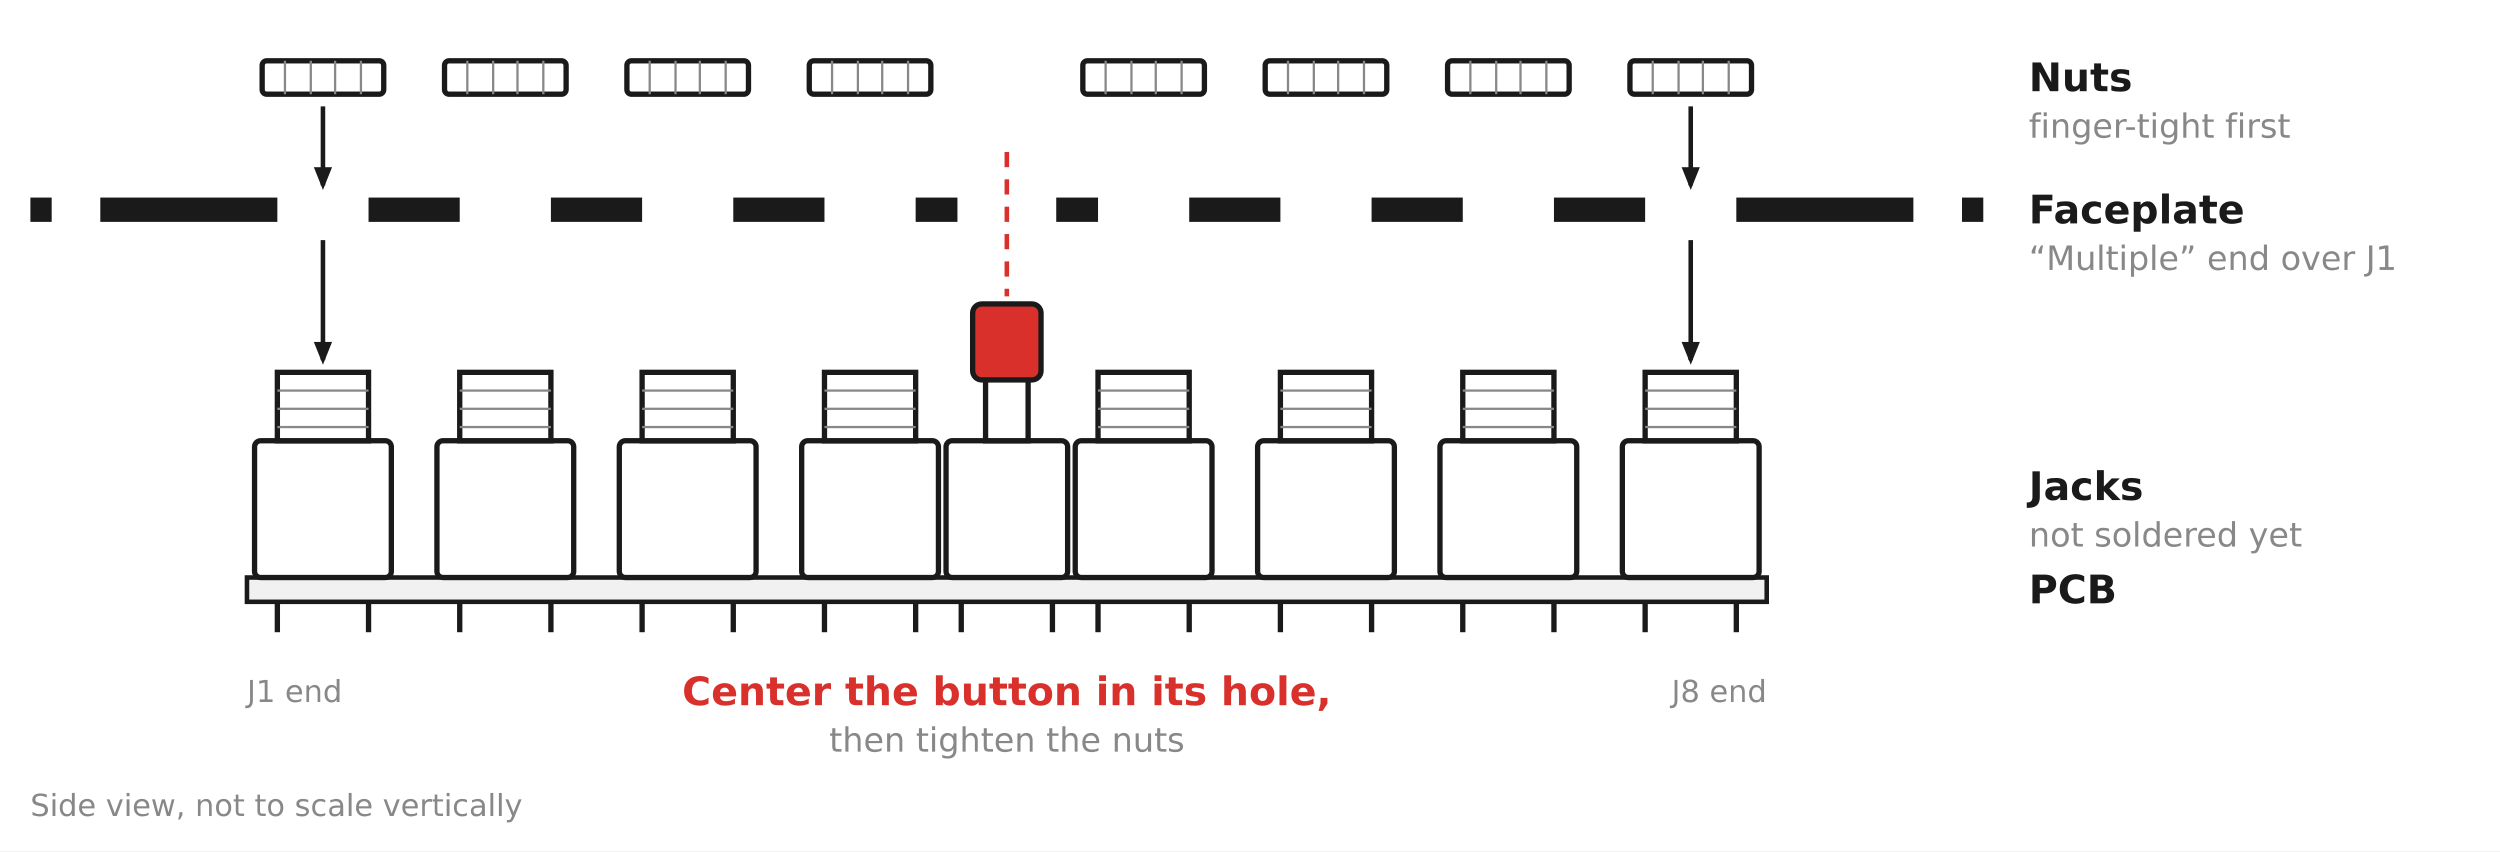
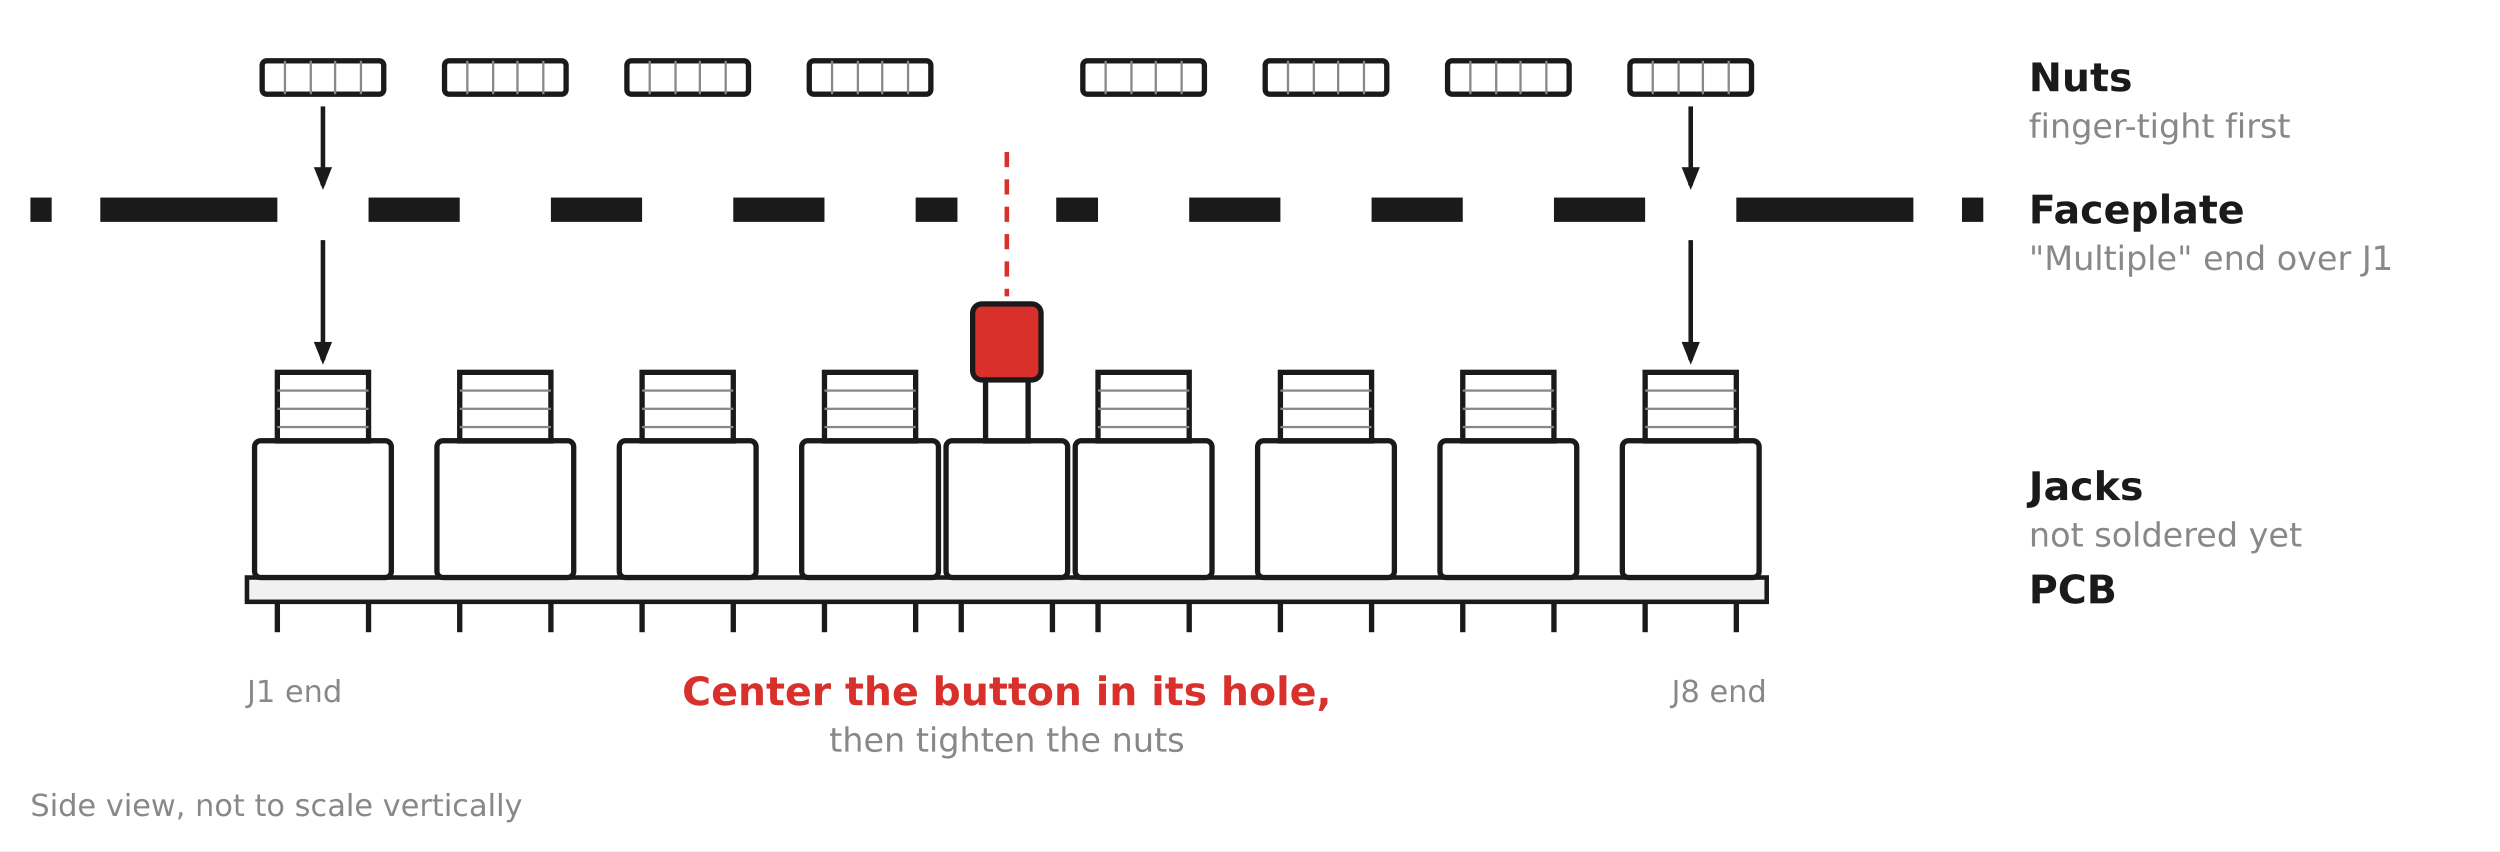
<svg xmlns="http://www.w3.org/2000/svg" viewBox="-0.25 22 164.5 56" width="658" height="224">
  <rect x="-0.25" y="22" width="164.5" height="56" fill="#fff" />
  <defs>
    <marker id="arr" viewBox="0 0 10 10" refX="8" refY="5" markerWidth="5" markerHeight="5" orient="auto-start-reverse">
      <path d="M0 1 L10 5 L0 9 z" fill="#1a1a1a" />
    </marker>
  </defs>
  <rect x="16.0" y="60" width="100.0" height="1.6" fill="#f1f1f1" stroke="#1a1a1a" stroke-width="0.3" />
  <rect x="16.5" y="51" width="9" height="9" rx="0.4" fill="#fff" stroke="#1a1a1a" stroke-width="0.35" />
  <rect x="18.0" y="46.5" width="6" height="4.5" fill="#fff" stroke="#1a1a1a" stroke-width="0.35" />
  <line x1="18.0" y1="47.7" x2="24.0" y2="47.7" stroke="#888" stroke-width="0.15" />
  <line x1="18.0" y1="48.9" x2="24.0" y2="48.9" stroke="#888" stroke-width="0.15" />
  <line x1="18.0" y1="50.1" x2="24.0" y2="50.1" stroke="#888" stroke-width="0.15" />
  <line x1="18.0" y1="61.6" x2="18.0" y2="63.6" stroke="#1a1a1a" stroke-width="0.35" />
  <line x1="24.0" y1="61.6" x2="24.0" y2="63.6" stroke="#1a1a1a" stroke-width="0.35" />
  <rect x="28.5" y="51" width="9" height="9" rx="0.4" fill="#fff" stroke="#1a1a1a" stroke-width="0.35" />
  <rect x="30.0" y="46.5" width="6" height="4.5" fill="#fff" stroke="#1a1a1a" stroke-width="0.35" />
  <line x1="30.0" y1="47.7" x2="36.0" y2="47.7" stroke="#888" stroke-width="0.15" />
  <line x1="30.0" y1="48.9" x2="36.0" y2="48.9" stroke="#888" stroke-width="0.15" />
  <line x1="30.0" y1="50.1" x2="36.0" y2="50.1" stroke="#888" stroke-width="0.15" />
  <line x1="30.0" y1="61.6" x2="30.0" y2="63.6" stroke="#1a1a1a" stroke-width="0.35" />
  <line x1="36.0" y1="61.6" x2="36.0" y2="63.6" stroke="#1a1a1a" stroke-width="0.35" />
  <rect x="40.5" y="51" width="9" height="9" rx="0.4" fill="#fff" stroke="#1a1a1a" stroke-width="0.35" />
  <rect x="42.0" y="46.5" width="6" height="4.5" fill="#fff" stroke="#1a1a1a" stroke-width="0.35" />
  <line x1="42.0" y1="47.7" x2="48.0" y2="47.7" stroke="#888" stroke-width="0.15" />
  <line x1="42.0" y1="48.9" x2="48.0" y2="48.9" stroke="#888" stroke-width="0.15" />
  <line x1="42.0" y1="50.1" x2="48.0" y2="50.1" stroke="#888" stroke-width="0.15" />
  <line x1="42.0" y1="61.6" x2="42.0" y2="63.6" stroke="#1a1a1a" stroke-width="0.35" />
  <line x1="48.0" y1="61.6" x2="48.0" y2="63.6" stroke="#1a1a1a" stroke-width="0.35" />
  <rect x="52.5" y="51" width="9" height="9" rx="0.4" fill="#fff" stroke="#1a1a1a" stroke-width="0.35" />
  <rect x="54.0" y="46.5" width="6" height="4.5" fill="#fff" stroke="#1a1a1a" stroke-width="0.35" />
  <line x1="54.0" y1="47.7" x2="60.0" y2="47.7" stroke="#888" stroke-width="0.15" />
  <line x1="54.0" y1="48.9" x2="60.0" y2="48.9" stroke="#888" stroke-width="0.15" />
  <line x1="54.0" y1="50.1" x2="60.0" y2="50.1" stroke="#888" stroke-width="0.15" />
  <line x1="54.0" y1="61.6" x2="54.0" y2="63.6" stroke="#1a1a1a" stroke-width="0.35" />
  <line x1="60.0" y1="61.6" x2="60.0" y2="63.6" stroke="#1a1a1a" stroke-width="0.35" />
  <rect x="70.5" y="51" width="9" height="9" rx="0.4" fill="#fff" stroke="#1a1a1a" stroke-width="0.35" />
  <rect x="72.0" y="46.5" width="6" height="4.5" fill="#fff" stroke="#1a1a1a" stroke-width="0.35" />
  <line x1="72.0" y1="47.7" x2="78.0" y2="47.7" stroke="#888" stroke-width="0.15" />
  <line x1="72.0" y1="48.9" x2="78.0" y2="48.9" stroke="#888" stroke-width="0.15" />
  <line x1="72.0" y1="50.1" x2="78.0" y2="50.1" stroke="#888" stroke-width="0.15" />
  <line x1="72.0" y1="61.6" x2="72.0" y2="63.6" stroke="#1a1a1a" stroke-width="0.35" />
  <line x1="78.0" y1="61.6" x2="78.0" y2="63.6" stroke="#1a1a1a" stroke-width="0.35" />
  <rect x="82.5" y="51" width="9" height="9" rx="0.4" fill="#fff" stroke="#1a1a1a" stroke-width="0.35" />
  <rect x="84.0" y="46.5" width="6" height="4.5" fill="#fff" stroke="#1a1a1a" stroke-width="0.35" />
  <line x1="84.0" y1="47.7" x2="90.0" y2="47.7" stroke="#888" stroke-width="0.15" />
  <line x1="84.0" y1="48.9" x2="90.0" y2="48.9" stroke="#888" stroke-width="0.15" />
  <line x1="84.0" y1="50.1" x2="90.0" y2="50.1" stroke="#888" stroke-width="0.15" />
  <line x1="84.0" y1="61.6" x2="84.0" y2="63.6" stroke="#1a1a1a" stroke-width="0.35" />
  <line x1="90.0" y1="61.6" x2="90.0" y2="63.6" stroke="#1a1a1a" stroke-width="0.35" />
  <rect x="94.5" y="51" width="9" height="9" rx="0.4" fill="#fff" stroke="#1a1a1a" stroke-width="0.35" />
  <rect x="96.0" y="46.5" width="6" height="4.5" fill="#fff" stroke="#1a1a1a" stroke-width="0.35" />
  <line x1="96.0" y1="47.7" x2="102.0" y2="47.7" stroke="#888" stroke-width="0.15" />
  <line x1="96.0" y1="48.9" x2="102.0" y2="48.9" stroke="#888" stroke-width="0.15" />
  <line x1="96.0" y1="50.1" x2="102.0" y2="50.1" stroke="#888" stroke-width="0.15" />
  <line x1="96.0" y1="61.6" x2="96.0" y2="63.6" stroke="#1a1a1a" stroke-width="0.35" />
  <line x1="102.0" y1="61.6" x2="102.0" y2="63.6" stroke="#1a1a1a" stroke-width="0.35" />
  <rect x="106.5" y="51" width="9" height="9" rx="0.4" fill="#fff" stroke="#1a1a1a" stroke-width="0.35" />
  <rect x="108.0" y="46.5" width="6" height="4.5" fill="#fff" stroke="#1a1a1a" stroke-width="0.35" />
  <line x1="108.0" y1="47.7" x2="114.0" y2="47.7" stroke="#888" stroke-width="0.15" />
  <line x1="108.0" y1="48.9" x2="114.0" y2="48.9" stroke="#888" stroke-width="0.15" />
  <line x1="108.0" y1="50.1" x2="114.0" y2="50.1" stroke="#888" stroke-width="0.15" />
  <line x1="108.0" y1="61.6" x2="108.0" y2="63.6" stroke="#1a1a1a" stroke-width="0.35" />
  <line x1="114.0" y1="61.6" x2="114.0" y2="63.6" stroke="#1a1a1a" stroke-width="0.35" />
  <rect x="62.0" y="51" width="8" height="9" rx="0.4" fill="#fff" stroke="#1a1a1a" stroke-width="0.35" />
  <rect x="64.6" y="46" width="2.8" height="5" fill="#fff" stroke="#1a1a1a" stroke-width="0.35" />
  <rect x="63.75" y="42" width="4.5" height="5" rx="0.6" fill="#d9302c" stroke="#1a1a1a" stroke-width="0.35" />
  <line x1="63.0" y1="61.6" x2="63.0" y2="63.6" stroke="#1a1a1a" stroke-width="0.35" />
  <line x1="69.0" y1="61.6" x2="69.0" y2="63.6" stroke="#1a1a1a" stroke-width="0.35" />
  <rect x="1.75" y="35" width="1.40" height="1.6" fill="#1a1a1a" />
  <rect x="6.35" y="35" width="11.65" height="1.6" fill="#1a1a1a" />
  <rect x="24.00" y="35" width="6.00" height="1.6" fill="#1a1a1a" />
  <rect x="36.00" y="35" width="6.00" height="1.6" fill="#1a1a1a" />
  <rect x="48.00" y="35" width="6.00" height="1.6" fill="#1a1a1a" />
  <rect x="60.00" y="35" width="2.75" height="1.6" fill="#1a1a1a" />
  <rect x="69.25" y="35" width="2.75" height="1.6" fill="#1a1a1a" />
  <rect x="78.00" y="35" width="6.00" height="1.6" fill="#1a1a1a" />
  <rect x="90.00" y="35" width="6.00" height="1.6" fill="#1a1a1a" />
  <rect x="102.00" y="35" width="6.00" height="1.6" fill="#1a1a1a" />
  <rect x="114.00" y="35" width="11.65" height="1.6" fill="#1a1a1a" />
  <rect x="128.85" y="35" width="1.40" height="1.6" fill="#1a1a1a" />
  <rect x="17.0" y="26" width="8" height="2.2" rx="0.3" fill="#fff" stroke="#1a1a1a" stroke-width="0.35" />
  <line x1="18.5" y1="26" x2="18.5" y2="28.2" stroke="#888" stroke-width="0.15" />
  <line x1="20.2" y1="26" x2="20.2" y2="28.2" stroke="#888" stroke-width="0.15" />
  <line x1="21.8" y1="26" x2="21.8" y2="28.2" stroke="#888" stroke-width="0.15" />
  <line x1="23.5" y1="26" x2="23.5" y2="28.2" stroke="#888" stroke-width="0.15" />
  <rect x="29.0" y="26" width="8" height="2.2" rx="0.3" fill="#fff" stroke="#1a1a1a" stroke-width="0.35" />
  <line x1="30.5" y1="26" x2="30.5" y2="28.2" stroke="#888" stroke-width="0.15" />
  <line x1="32.2" y1="26" x2="32.2" y2="28.2" stroke="#888" stroke-width="0.15" />
  <line x1="33.8" y1="26" x2="33.8" y2="28.2" stroke="#888" stroke-width="0.15" />
  <line x1="35.5" y1="26" x2="35.5" y2="28.2" stroke="#888" stroke-width="0.15" />
  <rect x="41.0" y="26" width="8" height="2.2" rx="0.3" fill="#fff" stroke="#1a1a1a" stroke-width="0.35" />
  <line x1="42.5" y1="26" x2="42.5" y2="28.2" stroke="#888" stroke-width="0.15" />
  <line x1="44.2" y1="26" x2="44.2" y2="28.2" stroke="#888" stroke-width="0.15" />
  <line x1="45.8" y1="26" x2="45.8" y2="28.2" stroke="#888" stroke-width="0.15" />
  <line x1="47.5" y1="26" x2="47.5" y2="28.2" stroke="#888" stroke-width="0.15" />
  <rect x="53.0" y="26" width="8" height="2.2" rx="0.3" fill="#fff" stroke="#1a1a1a" stroke-width="0.35" />
  <line x1="54.5" y1="26" x2="54.5" y2="28.2" stroke="#888" stroke-width="0.15" />
  <line x1="56.2" y1="26" x2="56.2" y2="28.2" stroke="#888" stroke-width="0.15" />
  <line x1="57.8" y1="26" x2="57.8" y2="28.2" stroke="#888" stroke-width="0.15" />
  <line x1="59.5" y1="26" x2="59.5" y2="28.2" stroke="#888" stroke-width="0.15" />
  <rect x="71.0" y="26" width="8" height="2.2" rx="0.3" fill="#fff" stroke="#1a1a1a" stroke-width="0.35" />
  <line x1="72.5" y1="26" x2="72.5" y2="28.2" stroke="#888" stroke-width="0.15" />
  <line x1="74.2" y1="26" x2="74.2" y2="28.2" stroke="#888" stroke-width="0.15" />
  <line x1="75.8" y1="26" x2="75.8" y2="28.2" stroke="#888" stroke-width="0.15" />
  <line x1="77.5" y1="26" x2="77.5" y2="28.2" stroke="#888" stroke-width="0.15" />
  <rect x="83.0" y="26" width="8" height="2.2" rx="0.3" fill="#fff" stroke="#1a1a1a" stroke-width="0.35" />
  <line x1="84.5" y1="26" x2="84.5" y2="28.2" stroke="#888" stroke-width="0.15" />
  <line x1="86.2" y1="26" x2="86.2" y2="28.2" stroke="#888" stroke-width="0.15" />
  <line x1="87.8" y1="26" x2="87.8" y2="28.2" stroke="#888" stroke-width="0.15" />
  <line x1="89.5" y1="26" x2="89.5" y2="28.2" stroke="#888" stroke-width="0.15" />
  <rect x="95.0" y="26" width="8" height="2.2" rx="0.3" fill="#fff" stroke="#1a1a1a" stroke-width="0.35" />
  <line x1="96.5" y1="26" x2="96.5" y2="28.2" stroke="#888" stroke-width="0.15" />
  <line x1="98.2" y1="26" x2="98.2" y2="28.2" stroke="#888" stroke-width="0.15" />
  <line x1="99.8" y1="26" x2="99.8" y2="28.2" stroke="#888" stroke-width="0.15" />
  <line x1="101.5" y1="26" x2="101.5" y2="28.2" stroke="#888" stroke-width="0.15" />
  <rect x="107.0" y="26" width="8" height="2.2" rx="0.3" fill="#fff" stroke="#1a1a1a" stroke-width="0.35" />
  <line x1="108.5" y1="26" x2="108.5" y2="28.2" stroke="#888" stroke-width="0.15" />
  <line x1="110.2" y1="26" x2="110.2" y2="28.2" stroke="#888" stroke-width="0.15" />
  <line x1="111.8" y1="26" x2="111.8" y2="28.2" stroke="#888" stroke-width="0.15" />
  <line x1="113.5" y1="26" x2="113.5" y2="28.2" stroke="#888" stroke-width="0.15" />
  <line x1="21.00" y1="29.00" x2="21.00" y2="34.20" stroke="#1a1a1a" stroke-width="0.3" marker-end="url(#arr)" />
  <line x1="21.00" y1="37.80" x2="21.00" y2="45.70" stroke="#1a1a1a" stroke-width="0.3" marker-end="url(#arr)" />
  <line x1="111.00" y1="29.00" x2="111.00" y2="34.20" stroke="#1a1a1a" stroke-width="0.3" marker-end="url(#arr)" />
  <line x1="111.00" y1="37.80" x2="111.00" y2="45.70" stroke="#1a1a1a" stroke-width="0.3" marker-end="url(#arr)" />
  <line x1="66.0" y1="32" x2="66.0" y2="41.5" stroke="#d9302c" stroke-width="0.3" stroke-dasharray="1 0.8" />
  <text x="133.25" y="27.10" font-family="DejaVu Sans, Helvetica, Arial, sans-serif" font-size="2.6" font-weight="bold" fill="#1a1a1a" text-anchor="start" dominant-baseline="central">Nuts</text>
  <text x="133.25" y="30.30" font-family="DejaVu Sans, Helvetica, Arial, sans-serif" font-size="2.2" font-weight="normal" fill="#888" text-anchor="start" dominant-baseline="central">finger-tight first</text>
  <text x="133.25" y="35.80" font-family="DejaVu Sans, Helvetica, Arial, sans-serif" font-size="2.6" font-weight="bold" fill="#1a1a1a" text-anchor="start" dominant-baseline="central">Faceplate</text>
-   <text x="133.25" y="39.00" font-family="DejaVu Sans, Helvetica, Arial, sans-serif" font-size="2.2" font-weight="normal" fill="#888" text-anchor="start" dominant-baseline="central">“Multiple” end over J1</text>
+   <text x="133.25" y="39.00" font-family="DejaVu Sans, Helvetica, Arial, sans-serif" font-size="2.2" font-weight="normal" fill="#888" text-anchor="start" dominant-baseline="central">"Multiple" end over J1</text>
  <text x="133.25" y="54.00" font-family="DejaVu Sans, Helvetica, Arial, sans-serif" font-size="2.6" font-weight="bold" fill="#1a1a1a" text-anchor="start" dominant-baseline="central">Jacks</text>
  <text x="133.25" y="57.20" font-family="DejaVu Sans, Helvetica, Arial, sans-serif" font-size="2.2" font-weight="normal" fill="#888" text-anchor="start" dominant-baseline="central">not soldered yet</text>
  <text x="133.25" y="60.80" font-family="DejaVu Sans, Helvetica, Arial, sans-serif" font-size="2.6" font-weight="bold" fill="#1a1a1a" text-anchor="start" dominant-baseline="central">PCB</text>
  <text x="66.00" y="67.50" font-family="DejaVu Sans, Helvetica, Arial, sans-serif" font-size="2.6" font-weight="bold" fill="#d9302c" text-anchor="middle" dominant-baseline="central">Center the button in its hole,</text>
  <text x="66.00" y="70.70" font-family="DejaVu Sans, Helvetica, Arial, sans-serif" font-size="2.2" font-weight="normal" fill="#888" text-anchor="middle" dominant-baseline="central">then tighten the nuts</text>
  <text x="16.00" y="67.50" font-family="DejaVu Sans, Helvetica, Arial, sans-serif" font-size="2" font-weight="normal" fill="#888" text-anchor="start" dominant-baseline="central">J1 end</text>
  <text x="116.00" y="67.50" font-family="DejaVu Sans, Helvetica, Arial, sans-serif" font-size="2" font-weight="normal" fill="#888" text-anchor="end" dominant-baseline="central">J8 end</text>
  <text x="1.75" y="75.00" font-family="DejaVu Sans, Helvetica, Arial, sans-serif" font-size="2" font-weight="normal" fill="#888" text-anchor="start" dominant-baseline="central">Side view, not to scale vertically</text>
</svg>
